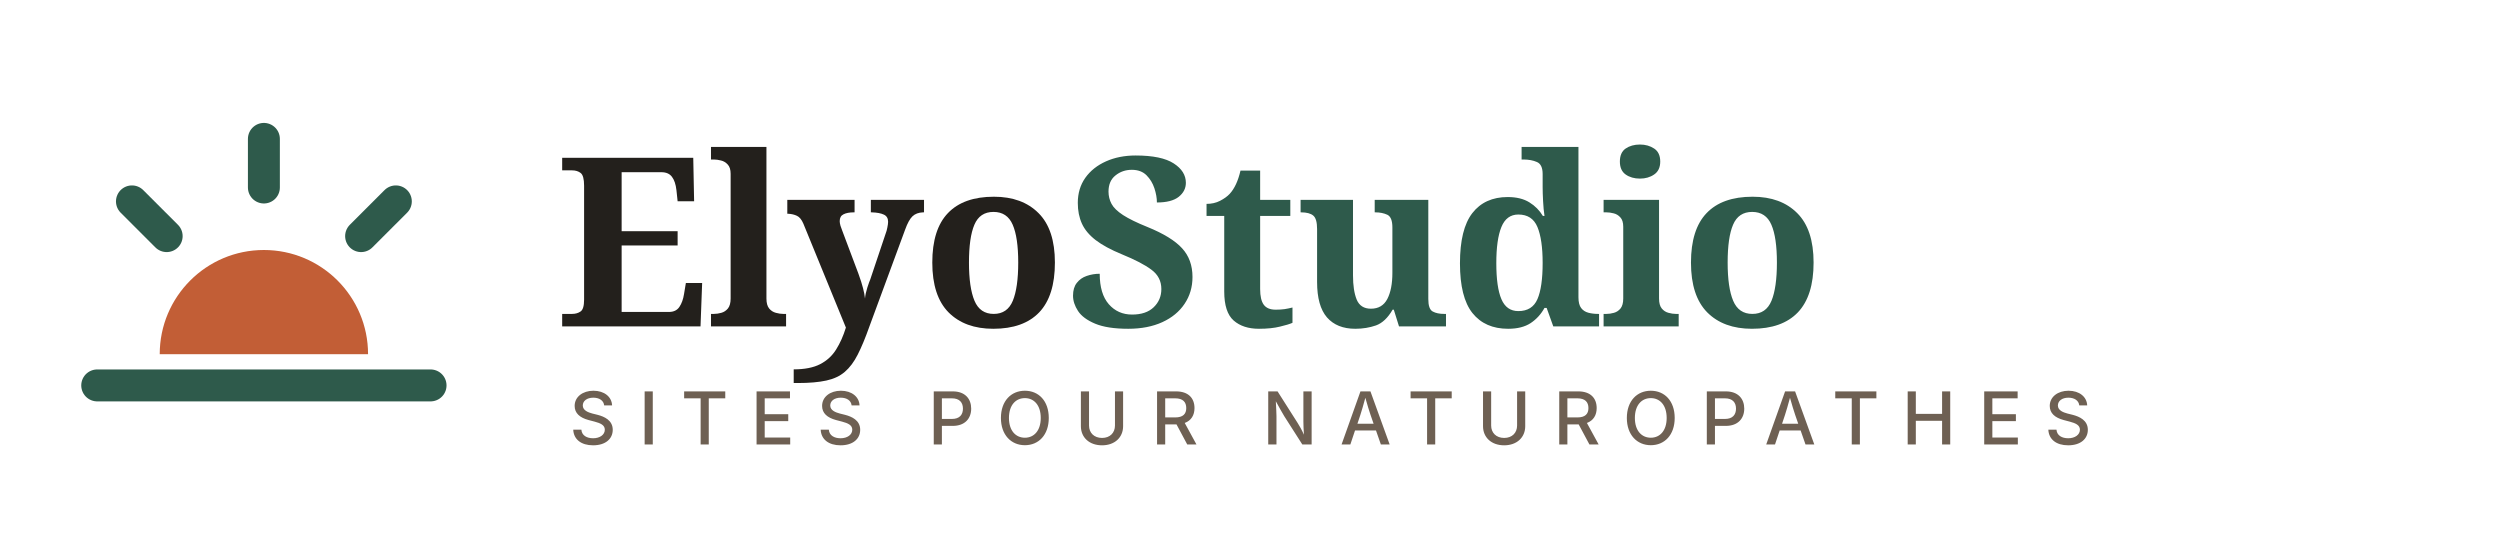
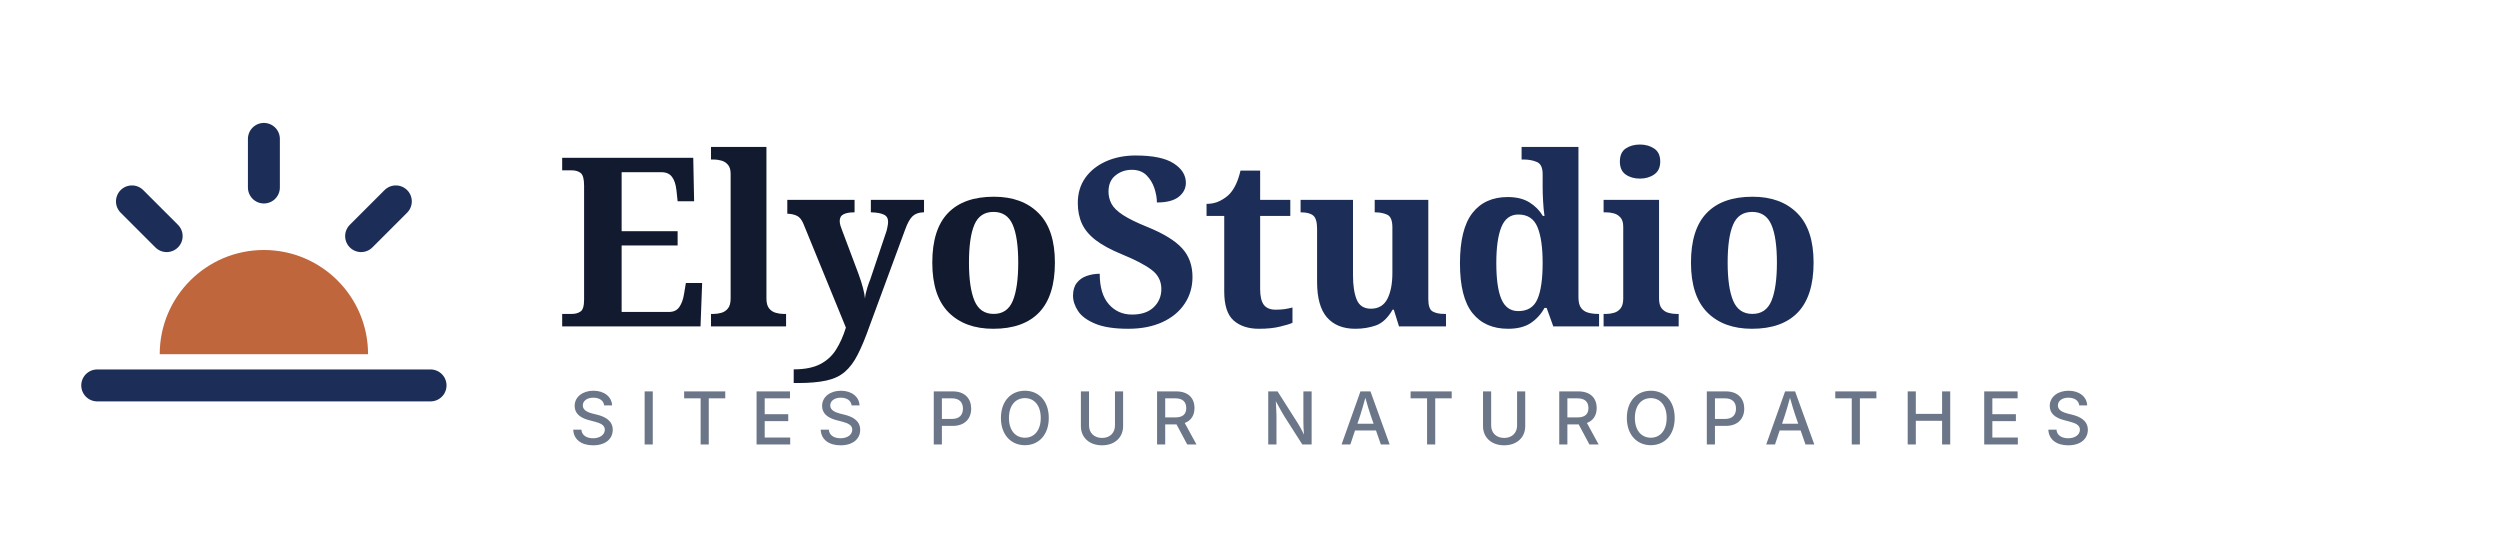
<svg xmlns="http://www.w3.org/2000/svg" viewBox="0 0 360 80" role="img" aria-label="ElyoStudio — sites pour naturopathes">
  <g transform="translate(6 8)">
-     <path d="M17 43 A15 15 0 0 1 47 43 Z" fill="#C25E36" />
-     <g fill="none" stroke="#2E5A4B" stroke-width="4.6" stroke-linecap="round">
+     <path d="M17 43 A15 15 0 0 1 47 43 Z" fill="#C0663C" />
+     <g fill="none" stroke="#1C2E57" stroke-width="4.6" stroke-linecap="round">
      <path d="M32 12 V19" />
      <path d="M13 21 L18 26" />
      <path d="M51 21 L46 26" />
      <path d="M8 47.5 H56" />
    </g>
  </g>
-   <text x="80" y="47" font-family="Newsreader, 'Newsreader Variable', Georgia, serif" font-size="34" font-weight="600" letter-spacing="-0.4" fill="#23201C">Elyo<tspan fill="#2E5A4B">Studio</tspan>
+   <text x="80" y="47" font-family="Newsreader, 'Newsreader Variable', Georgia, serif" font-size="34" font-weight="600" letter-spacing="-0.4" fill="#111A2E">Elyo<tspan fill="#1C2E57">Studio</tspan>
  </text>
-   <text x="82" y="64" font-family="Inter, 'Inter Variable', system-ui, sans-serif" font-size="10.5" font-weight="500" letter-spacing="3.2" fill="#6E6053">SITES POUR NATUROPATHES</text>
+   <text x="82" y="64" font-family="Inter, 'Inter Variable', system-ui, sans-serif" font-size="10.5" font-weight="500" letter-spacing="3.2" fill="#6B7688">SITES POUR NATUROPATHES</text>
</svg>
